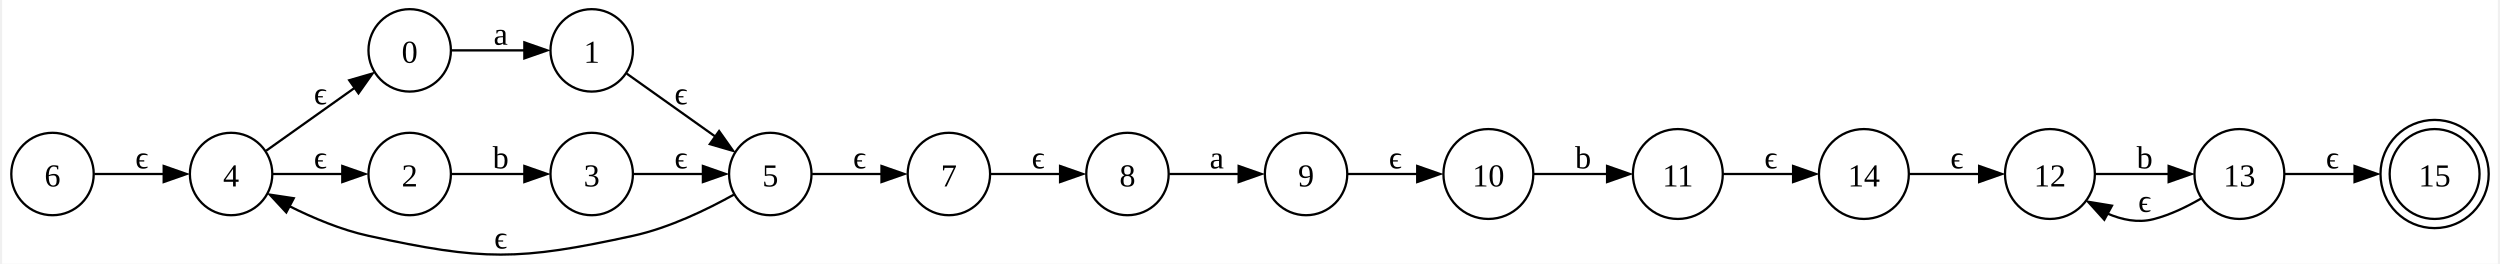
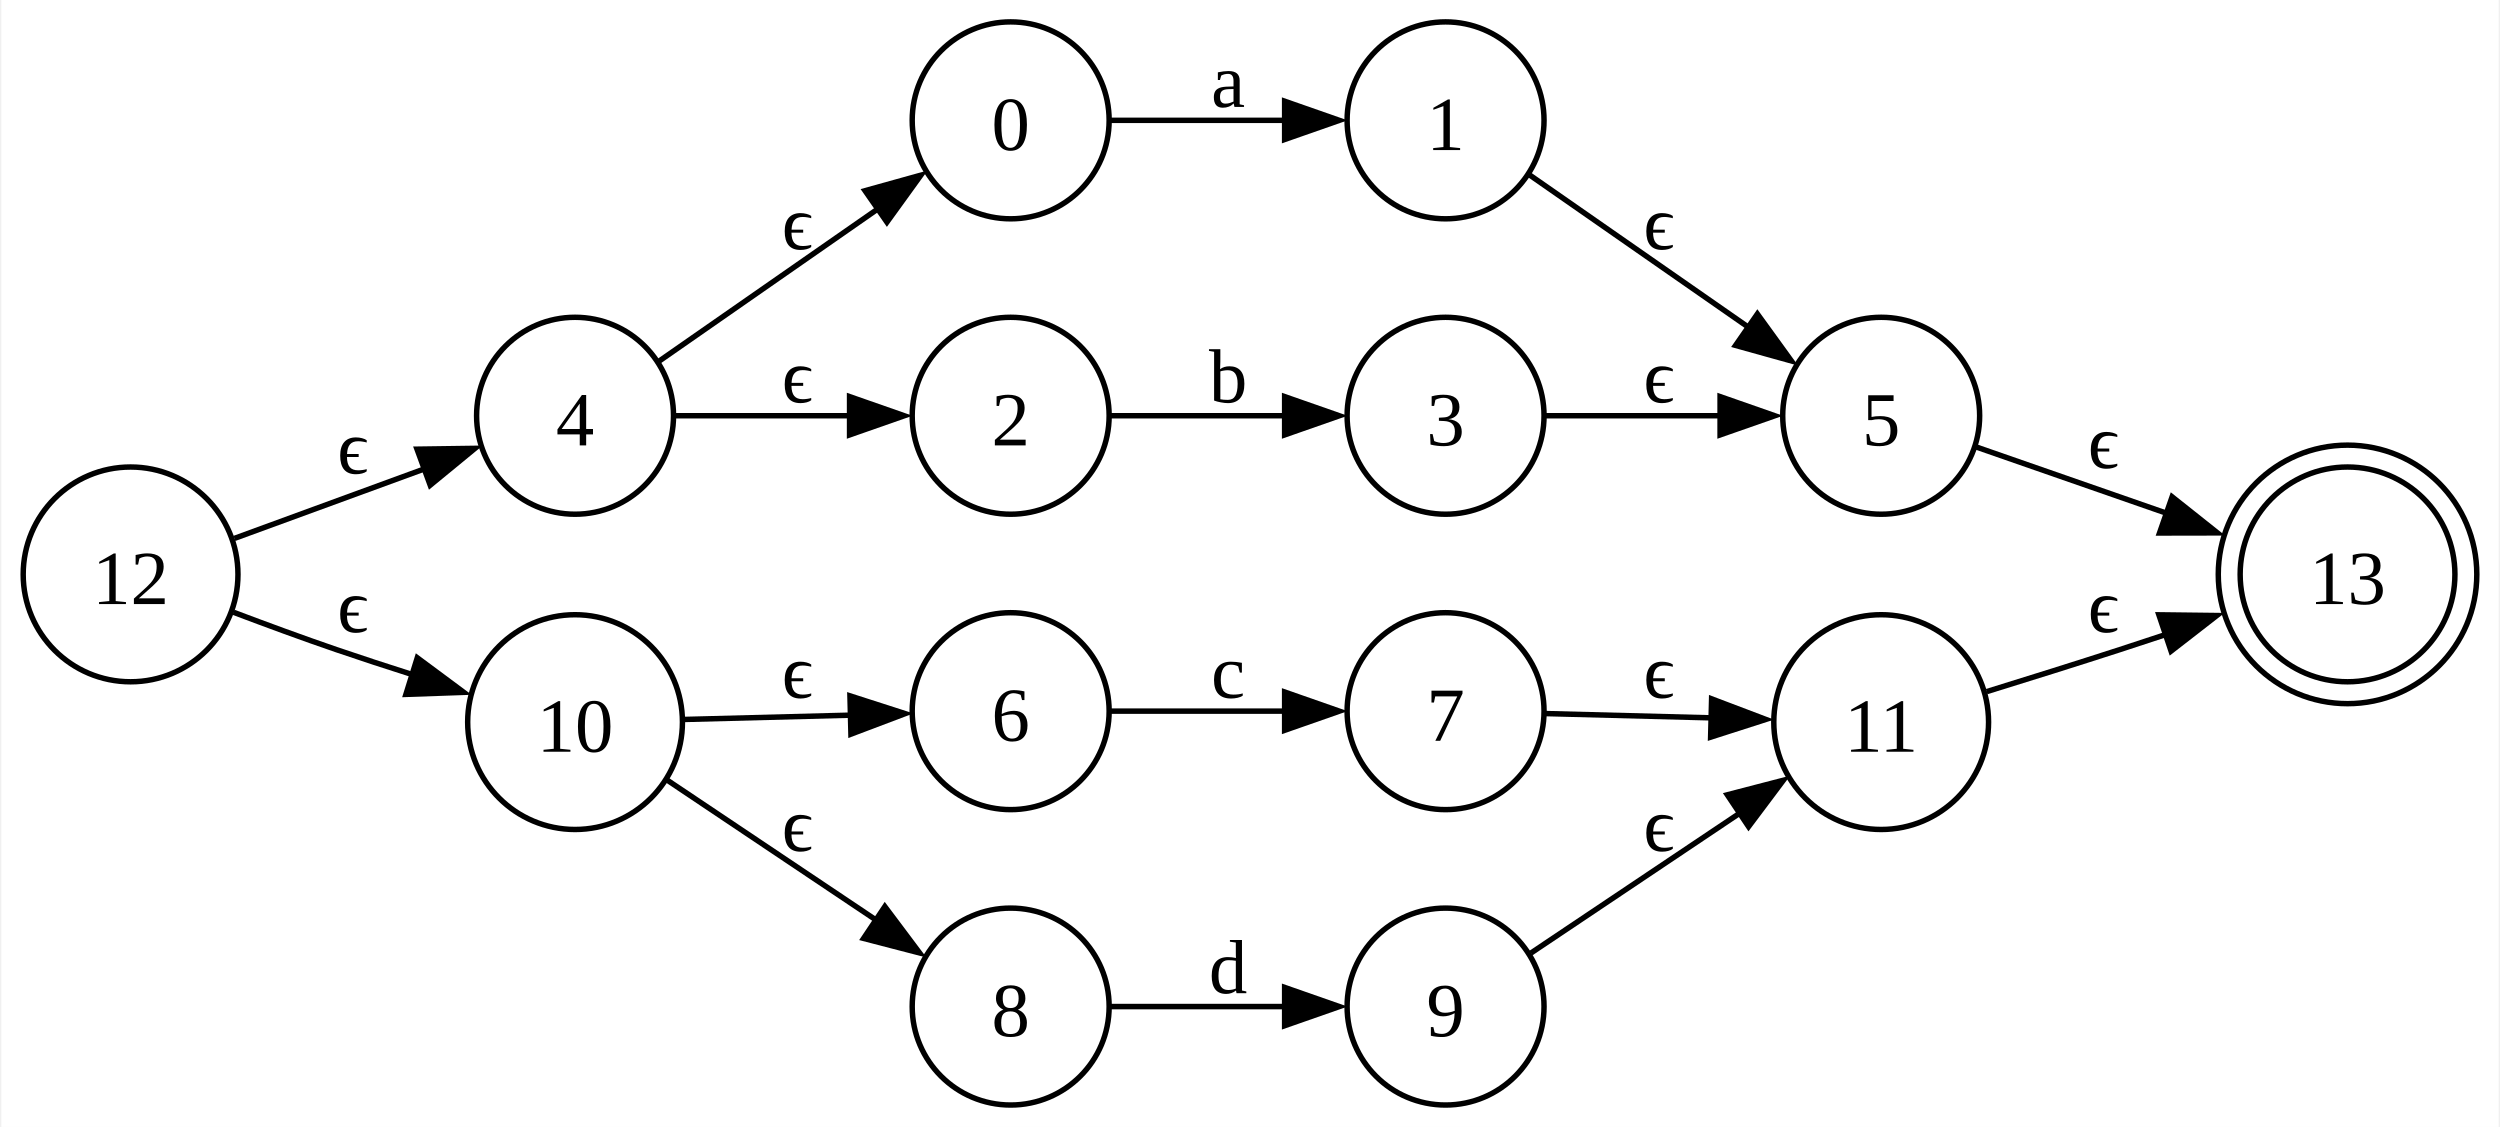
- <svg xmlns="http://www.w3.org/2000/svg" width="1090pt" height="115pt" viewBox="0.00 0.00 1090.03 115.20">
-   <g id="graph0" class="graph" transform="scale(1 1) rotate(0) translate(4 111.2)">
-     <polygon fill="white" stroke="none" points="-4,4 -4,-111.2 1086.03,-111.2 1086.03,4 -4,4" />
+ <svg xmlns="http://www.w3.org/2000/svg" width="457pt" height="206pt" viewBox="0.00 0.00 456.52 206.00">
+   <g id="graph0" class="graph" transform="scale(1 1) rotate(0) translate(4 202)">
+     <polygon fill="white" stroke="none" points="-4,4 -4,-202 452.52,-202 452.52,4 -4,4" />
    <g id="node1" class="node">
-       <ellipse fill="none" stroke="black" cx="18" cy="-35.2" rx="18" ry="18" />
-       <text text-anchor="middle" x="18" y="-29.77" font-family="Times New Roman,serif" font-size="14.00">6</text>
+       <ellipse fill="none" stroke="black" cx="19.63" cy="-97" rx="19.63" ry="19.63" />
+       <text text-anchor="middle" x="19.63" y="-91.58" font-family="Times New Roman,serif" font-size="14.00">12</text>
    </g>
    <g id="node2" class="node">
-       <ellipse fill="none" stroke="black" cx="96" cy="-35.2" rx="18" ry="18" />
-       <text text-anchor="middle" x="96" y="-29.77" font-family="Times New Roman,serif" font-size="14.00">4</text>
+       <ellipse fill="none" stroke="black" cx="100.88" cy="-126" rx="18" ry="18" />
+       <text text-anchor="middle" x="100.88" y="-120.58" font-family="Times New Roman,serif" font-size="14.00">4</text>
    </g>
    <g id="edge1" class="edge">
-       <path fill="none" stroke="black" d="M36.25,-35.2C45.22,-35.2 56.42,-35.2 66.63,-35.2" />
-       <polygon fill="black" stroke="black" points="66.56,-38.7 76.56,-35.2 66.56,-31.7 66.56,-38.7" />
-       <text text-anchor="middle" x="57" y="-37.65" font-family="Times New Roman,serif" font-size="14.00">ϵ</text>
+       <path fill="none" stroke="black" d="M38.61,-103.58C48.86,-107.33 61.88,-112.1 73.29,-116.27" />
+       <polygon fill="black" stroke="black" points="71.99,-119.89 82.59,-120.04 74.4,-113.31 71.99,-119.89" />
+       <text text-anchor="middle" x="60.25" y="-115.45" font-family="Times New Roman,serif" font-size="14.00">ϵ</text>
+     </g>
+     <g id="node9" class="node">
+       <ellipse fill="none" stroke="black" cx="100.88" cy="-70" rx="19.63" ry="19.63" />
+       <text text-anchor="middle" x="100.88" y="-64.58" font-family="Times New Roman,serif" font-size="14.00">10</text>
+     </g>
+     <g id="edge9" class="edge">
+       <path fill="none" stroke="black" d="M38.44,-90.08C44.39,-87.83 51.09,-85.36 57.25,-83.25 61.71,-81.72 66.45,-80.18 71.09,-78.7" />
+       <polygon fill="black" stroke="black" points="72.04,-81.76 80.55,-75.44 69.96,-75.07 72.04,-81.76" />
+       <text text-anchor="middle" x="60.25" y="-86.45" font-family="Times New Roman,serif" font-size="14.00">ϵ</text>
    </g>
    <g id="node3" class="node">
-       <ellipse fill="none" stroke="black" cx="174" cy="-89.2" rx="18" ry="18" />
-       <text text-anchor="middle" x="174" y="-83.77" font-family="Times New Roman,serif" font-size="14.00">0</text>
+       <ellipse fill="none" stroke="black" cx="180.51" cy="-180" rx="18" ry="18" />
+       <text text-anchor="middle" x="180.51" y="-174.57" font-family="Times New Roman,serif" font-size="14.00">0</text>
    </g>
    <g id="edge2" class="edge">
-       <path fill="none" stroke="black" d="M111.3,-45.36C122.23,-53.12 137.52,-63.99 150.15,-72.96" />
-       <polygon fill="black" stroke="black" points="147.59,-76.15 157.77,-79.09 151.64,-70.44 147.59,-76.15" />
-       <text text-anchor="middle" x="135" y="-65.65" font-family="Times New Roman,serif" font-size="14.00">ϵ</text>
+       <path fill="none" stroke="black" d="M116.12,-135.9C127.32,-143.7 143.16,-154.71 156.2,-163.79" />
+       <polygon fill="black" stroke="black" points="153.89,-167.14 164.1,-169.98 157.89,-161.39 153.89,-167.14" />
+       <text text-anchor="middle" x="141.51" y="-156.45" font-family="Times New Roman,serif" font-size="14.00">ϵ</text>
    </g>
-     <g id="node15" class="node">
-       <ellipse fill="none" stroke="black" cx="174" cy="-35.2" rx="18" ry="18" />
-       <text text-anchor="middle" x="174" y="-29.77" font-family="Times New Roman,serif" font-size="14.00">2</text>
+     <g id="node7" class="node">
+       <ellipse fill="none" stroke="black" cx="180.51" cy="-126" rx="18" ry="18" />
+       <text text-anchor="middle" x="180.51" y="-120.58" font-family="Times New Roman,serif" font-size="14.00">2</text>
+     </g>
+     <g id="edge6" class="edge">
+       <path fill="none" stroke="black" d="M119.11,-126C128.59,-126 140.59,-126 151.39,-126" />
+       <polygon fill="black" stroke="black" points="151.06,-129.5 161.06,-126 151.06,-122.5 151.06,-129.5" />
+       <text text-anchor="middle" x="141.51" y="-128.45" font-family="Times New Roman,serif" font-size="14.00">ϵ</text>
+     </g>
+     <g id="node4" class="node">
+       <ellipse fill="none" stroke="black" cx="260.01" cy="-180" rx="18" ry="18" />
+       <text text-anchor="middle" x="260.01" y="-174.57" font-family="Times New Roman,serif" font-size="14.00">1</text>
+     </g>
+     <g id="edge3" class="edge">
+       <path fill="none" stroke="black" d="M198.71,-180C208.07,-180 219.9,-180 230.6,-180" />
+       <polygon fill="black" stroke="black" points="230.59,-183.5 240.59,-180 230.59,-176.5 230.59,-183.5" />
+       <text text-anchor="middle" x="220.26" y="-182.45" font-family="Times New Roman,serif" font-size="14.00">a</text>
+     </g>
+     <g id="node5" class="node">
+       <ellipse fill="none" stroke="black" cx="339.64" cy="-126" rx="18" ry="18" />
+       <text text-anchor="middle" x="339.64" y="-120.58" font-family="Times New Roman,serif" font-size="14.00">5</text>
+     </g>
+     <g id="edge4" class="edge">
+       <path fill="none" stroke="black" d="M275.25,-170.1C286.45,-162.3 302.29,-151.29 315.33,-142.21" />
+       <polygon fill="black" stroke="black" points="317.01,-144.61 323.23,-136.02 313.02,-138.86 317.01,-144.61" />
+       <text text-anchor="middle" x="299.01" y="-156.45" font-family="Times New Roman,serif" font-size="14.00">ϵ</text>
+     </g>
+     <g id="node6" class="node">
+       <ellipse fill="none" stroke="black" cx="424.89" cy="-97" rx="19.63" ry="19.63" />
+       <ellipse fill="none" stroke="black" cx="424.89" cy="-97" rx="23.63" ry="23.63" />
+       <text text-anchor="middle" x="424.89" y="-91.58" font-family="Times New Roman,serif" font-size="14.00">13</text>
+     </g>
+     <g id="edge5" class="edge">
+       <path fill="none" stroke="black" d="M357.08,-120.27C367.05,-116.8 380.11,-112.25 392.03,-108.1" />
+       <polygon fill="black" stroke="black" points="392.82,-111.18 401.11,-104.59 390.52,-104.57 392.82,-111.18" />
+       <text text-anchor="middle" x="380.26" y="-116.45" font-family="Times New Roman,serif" font-size="14.00">ϵ</text>
+     </g>
+     <g id="node8" class="node">
+       <ellipse fill="none" stroke="black" cx="260.01" cy="-126" rx="18" ry="18" />
+       <text text-anchor="middle" x="260.01" y="-120.58" font-family="Times New Roman,serif" font-size="14.00">3</text>
+     </g>
+     <g id="edge7" class="edge">
+       <path fill="none" stroke="black" d="M198.71,-126C208.07,-126 219.9,-126 230.6,-126" />
+       <polygon fill="black" stroke="black" points="230.59,-129.5 240.59,-126 230.59,-122.5 230.59,-129.5" />
+       <text text-anchor="middle" x="220.26" y="-128.45" font-family="Times New Roman,serif" font-size="14.00">b</text>
+     </g>
+     <g id="edge8" class="edge">
+       <path fill="none" stroke="black" d="M278.24,-126C287.72,-126 299.72,-126 310.52,-126" />
+       <polygon fill="black" stroke="black" points="310.19,-129.5 320.19,-126 310.19,-122.5 310.19,-129.5" />
+       <text text-anchor="middle" x="299.01" y="-128.45" font-family="Times New Roman,serif" font-size="14.00">ϵ</text>
+     </g>
+     <g id="node10" class="node">
+       <ellipse fill="none" stroke="black" cx="180.51" cy="-72" rx="18" ry="18" />
+       <text text-anchor="middle" x="180.51" y="-66.58" font-family="Times New Roman,serif" font-size="14.00">6</text>
+     </g>
+     <g id="edge10" class="edge">
+       <path fill="none" stroke="black" d="M120.67,-70.48C129.87,-70.72 141.12,-71.01 151.32,-71.27" />
+       <polygon fill="black" stroke="black" points="151.13,-74.8 161.22,-71.55 151.31,-67.8 151.13,-74.8" />
+       <text text-anchor="middle" x="141.51" y="-74.45" font-family="Times New Roman,serif" font-size="14.00">ϵ</text>
+     </g>
+     <g id="node13" class="node">
+       <ellipse fill="none" stroke="black" cx="180.51" cy="-18" rx="18" ry="18" />
+       <text text-anchor="middle" x="180.51" y="-12.57" font-family="Times New Roman,serif" font-size="14.00">8</text>
+     </g>
+     <g id="edge14" class="edge">
+       <path fill="none" stroke="black" d="M117.59,-59.48C128.61,-52.1 143.52,-42.11 155.96,-33.78" />
+       <polygon fill="black" stroke="black" points="157.51,-36.28 163.87,-27.8 153.62,-30.46 157.51,-36.28" />
+       <text text-anchor="middle" x="141.51" y="-46.45" font-family="Times New Roman,serif" font-size="14.00">ϵ</text>
+     </g>
+     <g id="node11" class="node">
+       <ellipse fill="none" stroke="black" cx="260.01" cy="-72" rx="18" ry="18" />
+       <text text-anchor="middle" x="260.01" y="-66.58" font-family="Times New Roman,serif" font-size="14.00">7</text>
+     </g>
+     <g id="edge11" class="edge">
+       <path fill="none" stroke="black" d="M198.71,-72C208.07,-72 219.9,-72 230.6,-72" />
+       <polygon fill="black" stroke="black" points="230.59,-75.5 240.59,-72 230.59,-68.5 230.59,-75.5" />
+       <text text-anchor="middle" x="220.26" y="-74.45" font-family="Times New Roman,serif" font-size="14.00">c</text>
+     </g>
+     <g id="node12" class="node">
+       <ellipse fill="none" stroke="black" cx="339.64" cy="-70" rx="19.63" ry="19.63" />
+       <text text-anchor="middle" x="339.64" y="-64.58" font-family="Times New Roman,serif" font-size="14.00">11</text>
+     </g>
+     <g id="edge12" class="edge">
+       <path fill="none" stroke="black" d="M278.24,-71.56C287.22,-71.32 298.48,-71.03 308.83,-70.77" />
+       <polygon fill="black" stroke="black" points="308.64,-74.25 318.55,-70.49 308.46,-67.25 308.64,-74.25" />
+       <text text-anchor="middle" x="299.01" y="-74.45" font-family="Times New Roman,serif" font-size="14.00">ϵ</text>
+     </g>
+     <g id="edge13" class="edge">
+       <path fill="none" stroke="black" d="M358.92,-75.57C366.47,-77.9 375.3,-80.67 383.26,-83.25 386.02,-84.15 388.88,-85.09 391.75,-86.04" />
+       <polygon fill="black" stroke="black" points="390.4,-89.61 401,-89.48 392.63,-82.98 390.4,-89.61" />
+       <text text-anchor="middle" x="380.26" y="-86.45" font-family="Times New Roman,serif" font-size="14.00">ϵ</text>
+     </g>
+     <g id="node14" class="node">
+       <ellipse fill="none" stroke="black" cx="260.01" cy="-18" rx="18" ry="18" />
+       <text text-anchor="middle" x="260.01" y="-12.57" font-family="Times New Roman,serif" font-size="14.00">9</text>
+     </g>
+     <g id="edge15" class="edge">
+       <path fill="none" stroke="black" d="M198.71,-18C208.07,-18 219.9,-18 230.6,-18" />
+       <polygon fill="black" stroke="black" points="230.59,-21.5 240.59,-18 230.59,-14.5 230.59,-21.5" />
+       <text text-anchor="middle" x="220.26" y="-20.45" font-family="Times New Roman,serif" font-size="14.00">d</text>
    </g>
    <g id="edge16" class="edge">
-       <path fill="none" stroke="black" d="M114.25,-35.2C123.22,-35.2 134.42,-35.2 144.63,-35.2" />
-       <polygon fill="black" stroke="black" points="144.56,-38.7 154.56,-35.2 144.56,-31.7 144.56,-38.7" />
-       <text text-anchor="middle" x="135" y="-37.65" font-family="Times New Roman,serif" font-size="14.00">ϵ</text>
-     </g>
-     <g id="node4" class="node">
-       <ellipse fill="none" stroke="black" cx="253.5" cy="-89.2" rx="18" ry="18" />
-       <text text-anchor="middle" x="253.5" y="-83.77" font-family="Times New Roman,serif" font-size="14.00">1</text>
-     </g>
-     <g id="edge3" class="edge">
-       <path fill="none" stroke="black" d="M192.2,-89.2C201.57,-89.2 213.39,-89.2 224.09,-89.2" />
-       <polygon fill="black" stroke="black" points="224.08,-92.7 234.08,-89.2 224.08,-85.7 224.08,-92.7" />
-       <text text-anchor="middle" x="213.75" y="-91.65" font-family="Times New Roman,serif" font-size="14.00">a</text>
-     </g>
-     <g id="node5" class="node">
-       <ellipse fill="none" stroke="black" cx="331.5" cy="-35.2" rx="18" ry="18" />
-       <text text-anchor="middle" x="331.5" y="-29.77" font-family="Times New Roman,serif" font-size="14.00">5</text>
-     </g>
-     <g id="edge4" class="edge">
-       <path fill="none" stroke="black" d="M268.8,-79.04C279.73,-71.27 295.02,-60.41 307.65,-51.44" />
-       <polygon fill="black" stroke="black" points="309.14,-53.96 315.27,-45.31 305.09,-48.25 309.14,-53.96" />
-       <text text-anchor="middle" x="292.5" y="-65.65" font-family="Times New Roman,serif" font-size="14.00">ϵ</text>
-     </g>
-     <g id="edge5" class="edge">
-       <path fill="none" stroke="black" d="M315.6,-26.2C304.04,-19.76 287.35,-11.65 271.5,-8.2 221.34,2.73 206.16,2.73 156,-8.2 144.11,-10.79 131.76,-16 121.44,-21.16" />
-       <polygon fill="black" stroke="black" points="120.1,-18.43 112.9,-26.2 123.37,-24.62 120.1,-18.43" />
-       <text text-anchor="middle" x="213.75" y="-2.65" font-family="Times New Roman,serif" font-size="14.00">ϵ</text>
-     </g>
-     <g id="node6" class="node">
-       <ellipse fill="none" stroke="black" cx="409.5" cy="-35.2" rx="18" ry="18" />
-       <text text-anchor="middle" x="409.5" y="-29.77" font-family="Times New Roman,serif" font-size="14.00">7</text>
-     </g>
-     <g id="edge6" class="edge">
-       <path fill="none" stroke="black" d="M349.75,-35.2C358.72,-35.2 369.92,-35.2 380.13,-35.2" />
-       <polygon fill="black" stroke="black" points="380.06,-38.7 390.06,-35.2 380.06,-31.7 380.06,-38.7" />
-       <text text-anchor="middle" x="370.5" y="-37.65" font-family="Times New Roman,serif" font-size="14.00">ϵ</text>
-     </g>
-     <g id="node7" class="node">
-       <ellipse fill="none" stroke="black" cx="487.5" cy="-35.2" rx="18" ry="18" />
-       <text text-anchor="middle" x="487.5" y="-29.77" font-family="Times New Roman,serif" font-size="14.00">8</text>
-     </g>
-     <g id="edge7" class="edge">
-       <path fill="none" stroke="black" d="M427.75,-35.2C436.72,-35.2 447.92,-35.2 458.13,-35.2" />
-       <polygon fill="black" stroke="black" points="458.06,-38.7 468.06,-35.2 458.06,-31.7 458.06,-38.7" />
-       <text text-anchor="middle" x="448.5" y="-37.65" font-family="Times New Roman,serif" font-size="14.00">ϵ</text>
-     </g>
-     <g id="node8" class="node">
-       <ellipse fill="none" stroke="black" cx="565.5" cy="-35.2" rx="18" ry="18" />
-       <text text-anchor="middle" x="565.5" y="-29.77" font-family="Times New Roman,serif" font-size="14.00">9</text>
-     </g>
-     <g id="edge8" class="edge">
-       <path fill="none" stroke="black" d="M505.75,-35.2C514.72,-35.2 525.92,-35.2 536.13,-35.2" />
-       <polygon fill="black" stroke="black" points="536.06,-38.7 546.06,-35.2 536.06,-31.7 536.06,-38.7" />
-       <text text-anchor="middle" x="526.5" y="-37.65" font-family="Times New Roman,serif" font-size="14.00">a</text>
-     </g>
-     <g id="node9" class="node">
-       <ellipse fill="none" stroke="black" cx="645.13" cy="-35.2" rx="19.63" ry="19.63" />
-       <text text-anchor="middle" x="645.13" y="-29.77" font-family="Times New Roman,serif" font-size="14.00">10</text>
-     </g>
-     <g id="edge9" class="edge">
-       <path fill="none" stroke="black" d="M583.73,-35.2C592.72,-35.2 603.97,-35.2 614.32,-35.2" />
-       <polygon fill="black" stroke="black" points="614.04,-38.7 624.04,-35.2 614.04,-31.7 614.04,-38.7" />
-       <text text-anchor="middle" x="604.5" y="-37.65" font-family="Times New Roman,serif" font-size="14.00">ϵ</text>
-     </g>
-     <g id="node10" class="node">
-       <ellipse fill="none" stroke="black" cx="727.88" cy="-35.2" rx="19.63" ry="19.63" />
-       <text text-anchor="middle" x="727.88" y="-29.77" font-family="Times New Roman,serif" font-size="14.00">11</text>
-     </g>
-     <g id="edge10" class="edge">
-       <path fill="none" stroke="black" d="M664.86,-35.2C674.47,-35.2 686.41,-35.2 697.24,-35.2" />
-       <polygon fill="black" stroke="black" points="696.97,-38.7 706.97,-35.2 696.97,-31.7 696.97,-38.7" />
-       <text text-anchor="middle" x="686.5" y="-37.65" font-family="Times New Roman,serif" font-size="14.00">b</text>
-     </g>
-     <g id="node11" class="node">
-       <ellipse fill="none" stroke="black" cx="809.14" cy="-35.2" rx="19.63" ry="19.63" />
-       <text text-anchor="middle" x="809.14" y="-29.77" font-family="Times New Roman,serif" font-size="14.00">14</text>
-     </g>
-     <g id="edge11" class="edge">
-       <path fill="none" stroke="black" d="M747.66,-35.2C756.87,-35.2 768.19,-35.2 778.52,-35.2" />
-       <polygon fill="black" stroke="black" points="778.21,-38.7 788.21,-35.2 778.21,-31.7 778.21,-38.7" />
-       <text text-anchor="middle" x="768.51" y="-37.65" font-family="Times New Roman,serif" font-size="14.00">ϵ</text>
-     </g>
-     <g id="node12" class="node">
-       <ellipse fill="none" stroke="black" cx="890.39" cy="-35.2" rx="19.63" ry="19.63" />
-       <text text-anchor="middle" x="890.39" y="-29.77" font-family="Times New Roman,serif" font-size="14.00">12</text>
-     </g>
-     <g id="edge12" class="edge">
-       <path fill="none" stroke="black" d="M828.92,-35.2C838.13,-35.2 849.44,-35.2 859.78,-35.2" />
-       <polygon fill="black" stroke="black" points="859.47,-38.7 869.47,-35.2 859.47,-31.7 859.47,-38.7" />
-       <text text-anchor="middle" x="849.76" y="-37.65" font-family="Times New Roman,serif" font-size="14.00">ϵ</text>
-     </g>
-     <g id="node13" class="node">
-       <ellipse fill="none" stroke="black" cx="973.14" cy="-35.2" rx="19.63" ry="19.63" />
-       <text text-anchor="middle" x="973.14" y="-29.77" font-family="Times New Roman,serif" font-size="14.00">13</text>
-     </g>
-     <g id="edge13" class="edge">
-       <path fill="none" stroke="black" d="M910.12,-35.2C919.73,-35.2 931.67,-35.2 942.5,-35.2" />
-       <polygon fill="black" stroke="black" points="942.24,-38.7 952.24,-35.2 942.24,-31.7 942.24,-38.7" />
-       <text text-anchor="middle" x="931.77" y="-37.65" font-family="Times New Roman,serif" font-size="14.00">b</text>
-     </g>
-     <g id="edge14" class="edge">
-       <path fill="none" stroke="black" d="M956.45,-24.52C950.21,-20.89 942.8,-17.29 935.52,-15.45 928.79,-13.75 921.8,-15.21 915.43,-17.96" />
-       <polygon fill="black" stroke="black" points="914.14,-15.23 907.04,-23.09 917.49,-21.37 914.14,-15.23" />
-       <text text-anchor="middle" x="931.77" y="-18.65" font-family="Times New Roman,serif" font-size="14.00">ϵ</text>
-     </g>
-     <g id="node14" class="node">
-       <ellipse fill="none" stroke="black" cx="1058.4" cy="-35.2" rx="19.63" ry="19.63" />
-       <ellipse fill="none" stroke="black" cx="1058.4" cy="-35.2" rx="23.63" ry="23.63" />
-       <text text-anchor="middle" x="1058.4" y="-29.77" font-family="Times New Roman,serif" font-size="14.00">15</text>
-     </g>
-     <g id="edge15" class="edge">
-       <path fill="none" stroke="black" d="M993.04,-35.2C1002.06,-35.2 1013.13,-35.2 1023.53,-35.2" />
-       <polygon fill="black" stroke="black" points="1023.43,-38.7 1033.43,-35.2 1023.43,-31.7 1023.43,-38.7" />
-       <text text-anchor="middle" x="1013.77" y="-37.65" font-family="Times New Roman,serif" font-size="14.00">ϵ</text>
-     </g>
-     <g id="node16" class="node">
-       <ellipse fill="none" stroke="black" cx="253.5" cy="-35.2" rx="18" ry="18" />
-       <text text-anchor="middle" x="253.5" y="-29.77" font-family="Times New Roman,serif" font-size="14.00">3</text>
-     </g>
-     <g id="edge17" class="edge">
-       <path fill="none" stroke="black" d="M192.2,-35.2C201.57,-35.2 213.39,-35.2 224.09,-35.2" />
-       <polygon fill="black" stroke="black" points="224.08,-38.7 234.08,-35.2 224.08,-31.7 224.08,-38.7" />
-       <text text-anchor="middle" x="213.75" y="-37.65" font-family="Times New Roman,serif" font-size="14.00">b</text>
-     </g>
-     <g id="edge18" class="edge">
-       <path fill="none" stroke="black" d="M271.75,-35.2C280.72,-35.2 291.92,-35.2 302.13,-35.2" />
-       <polygon fill="black" stroke="black" points="302.06,-38.7 312.06,-35.2 302.06,-31.7 302.06,-38.7" />
-       <text text-anchor="middle" x="292.5" y="-37.65" font-family="Times New Roman,serif" font-size="14.00">ϵ</text>
+       <path fill="none" stroke="black" d="M275.61,-27.78C286.32,-34.95 301.12,-44.87 313.69,-53.29" />
+       <polygon fill="black" stroke="black" points="311.51,-56.71 321.76,-59.37 315.4,-50.89 311.51,-56.71" />
+       <text text-anchor="middle" x="299.01" y="-46.45" font-family="Times New Roman,serif" font-size="14.00">ϵ</text>
    </g>
  </g>
</svg>
